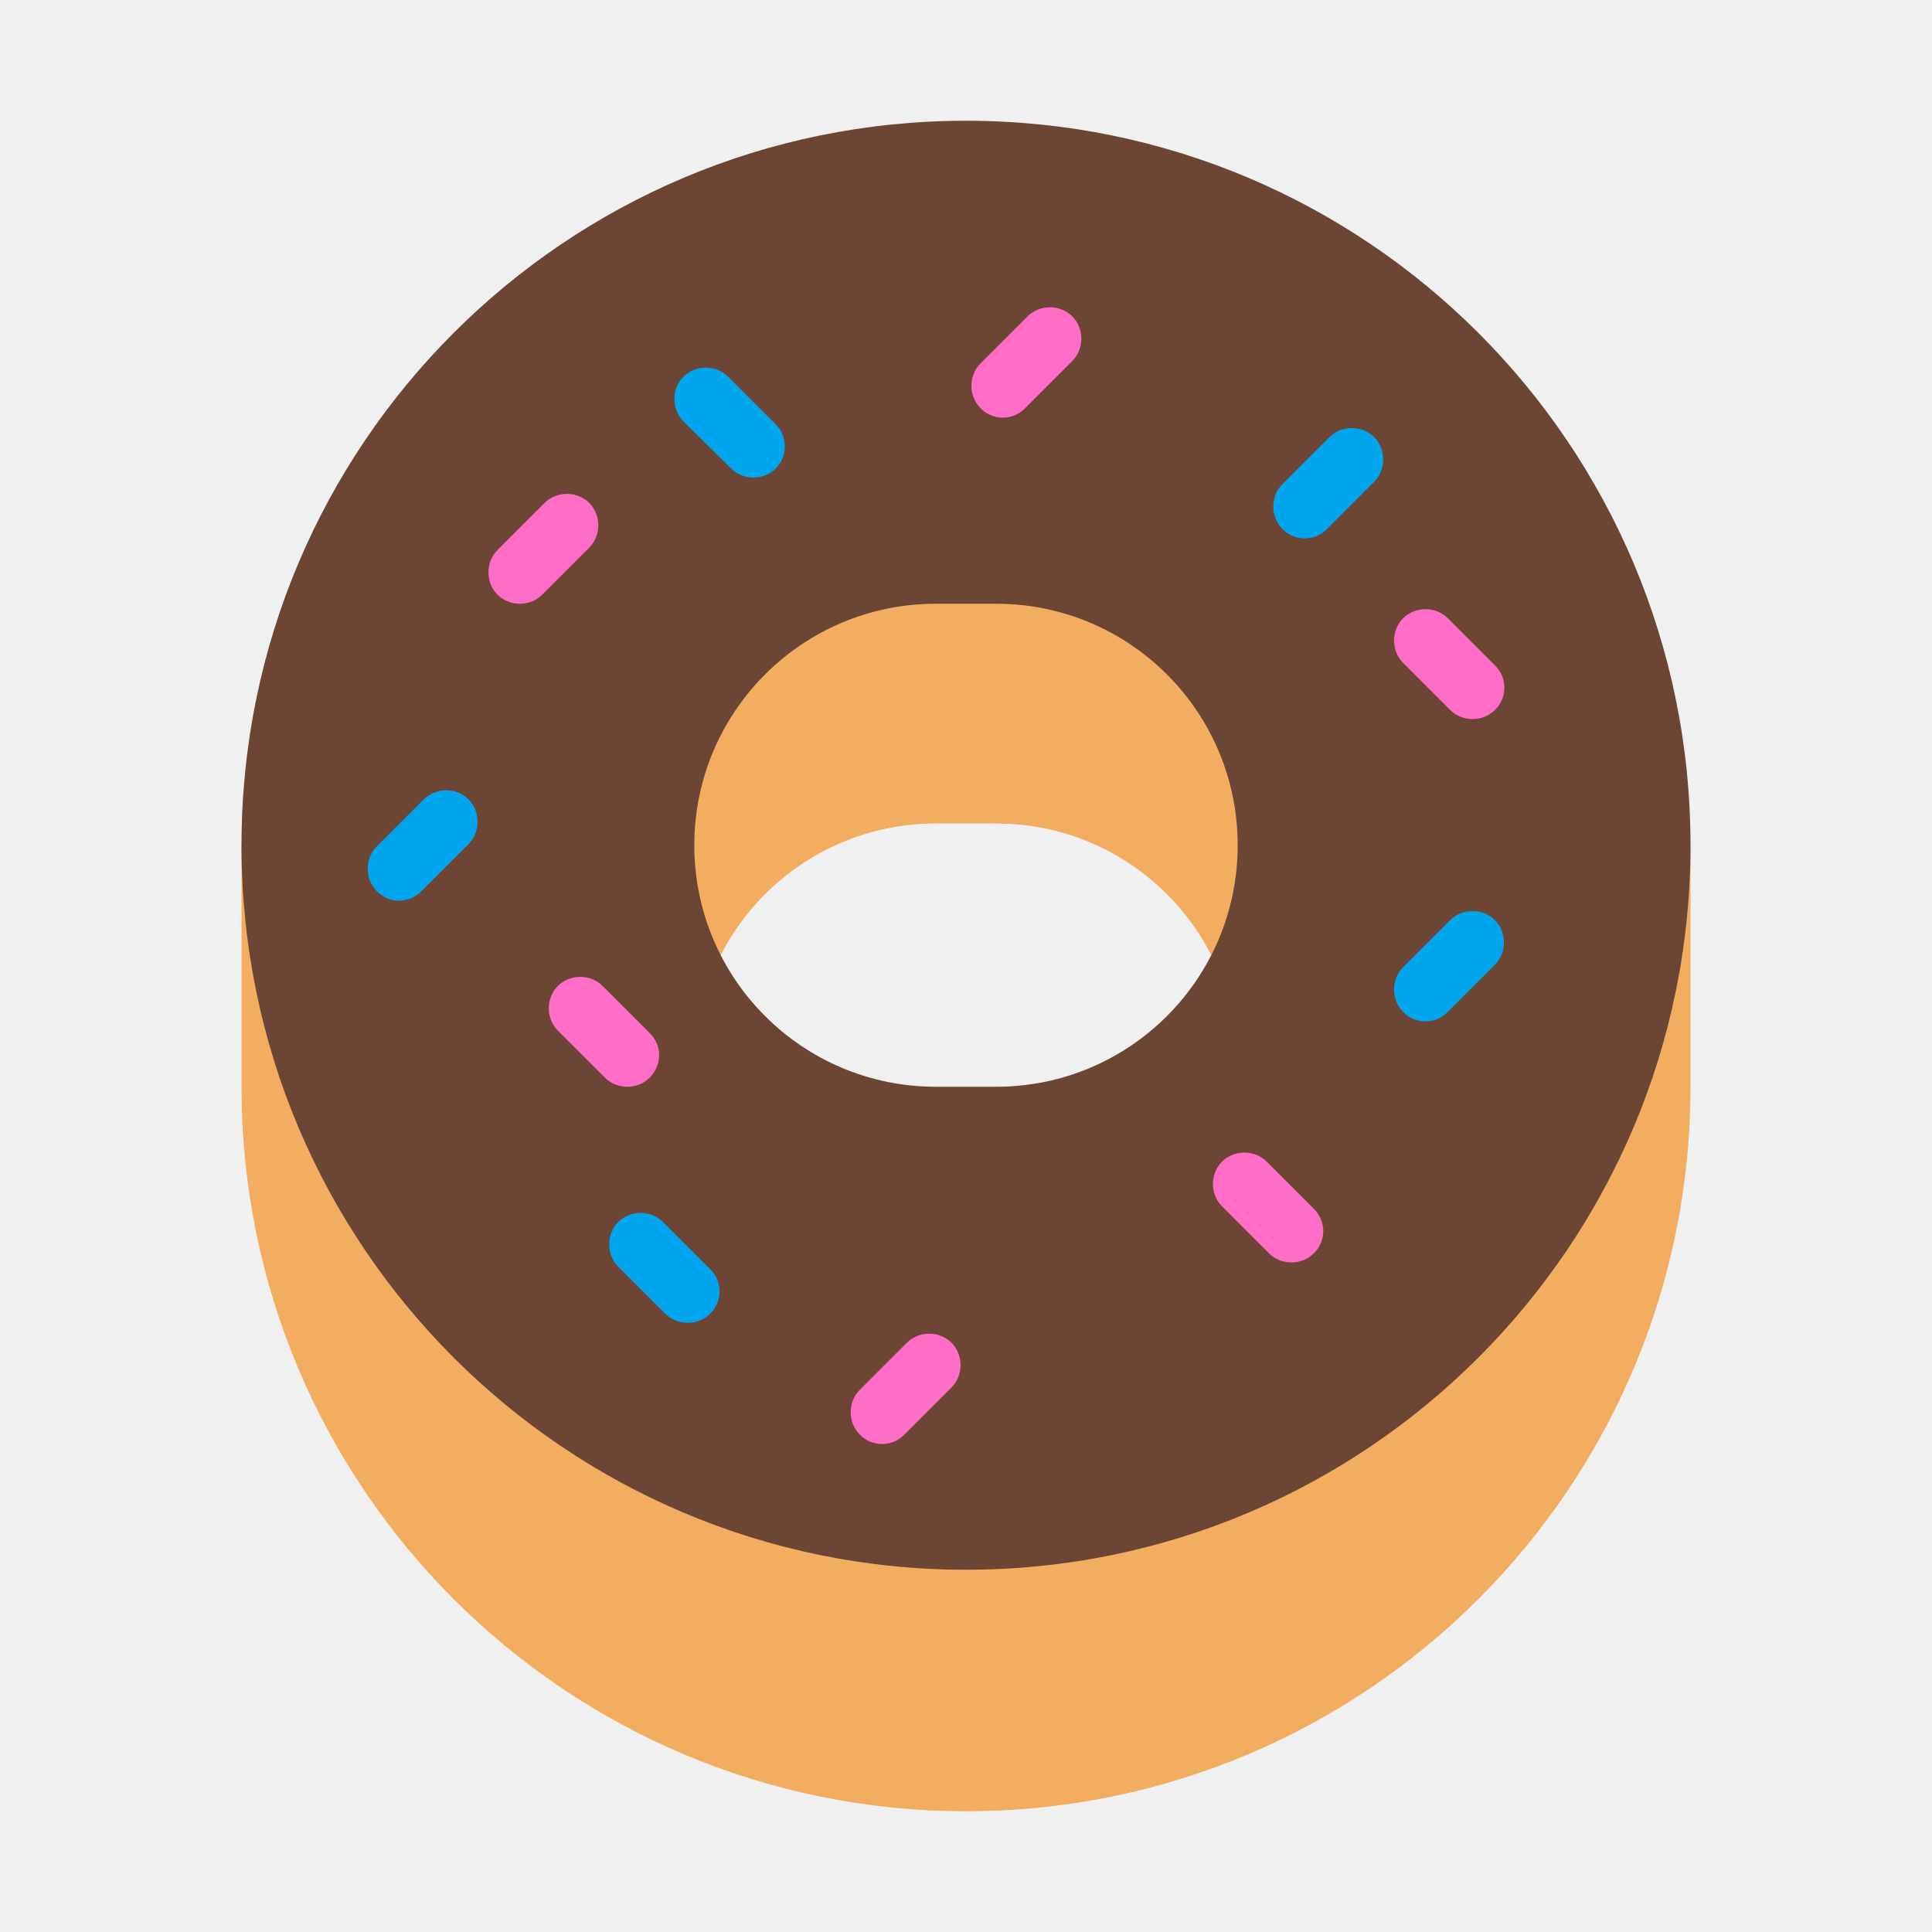
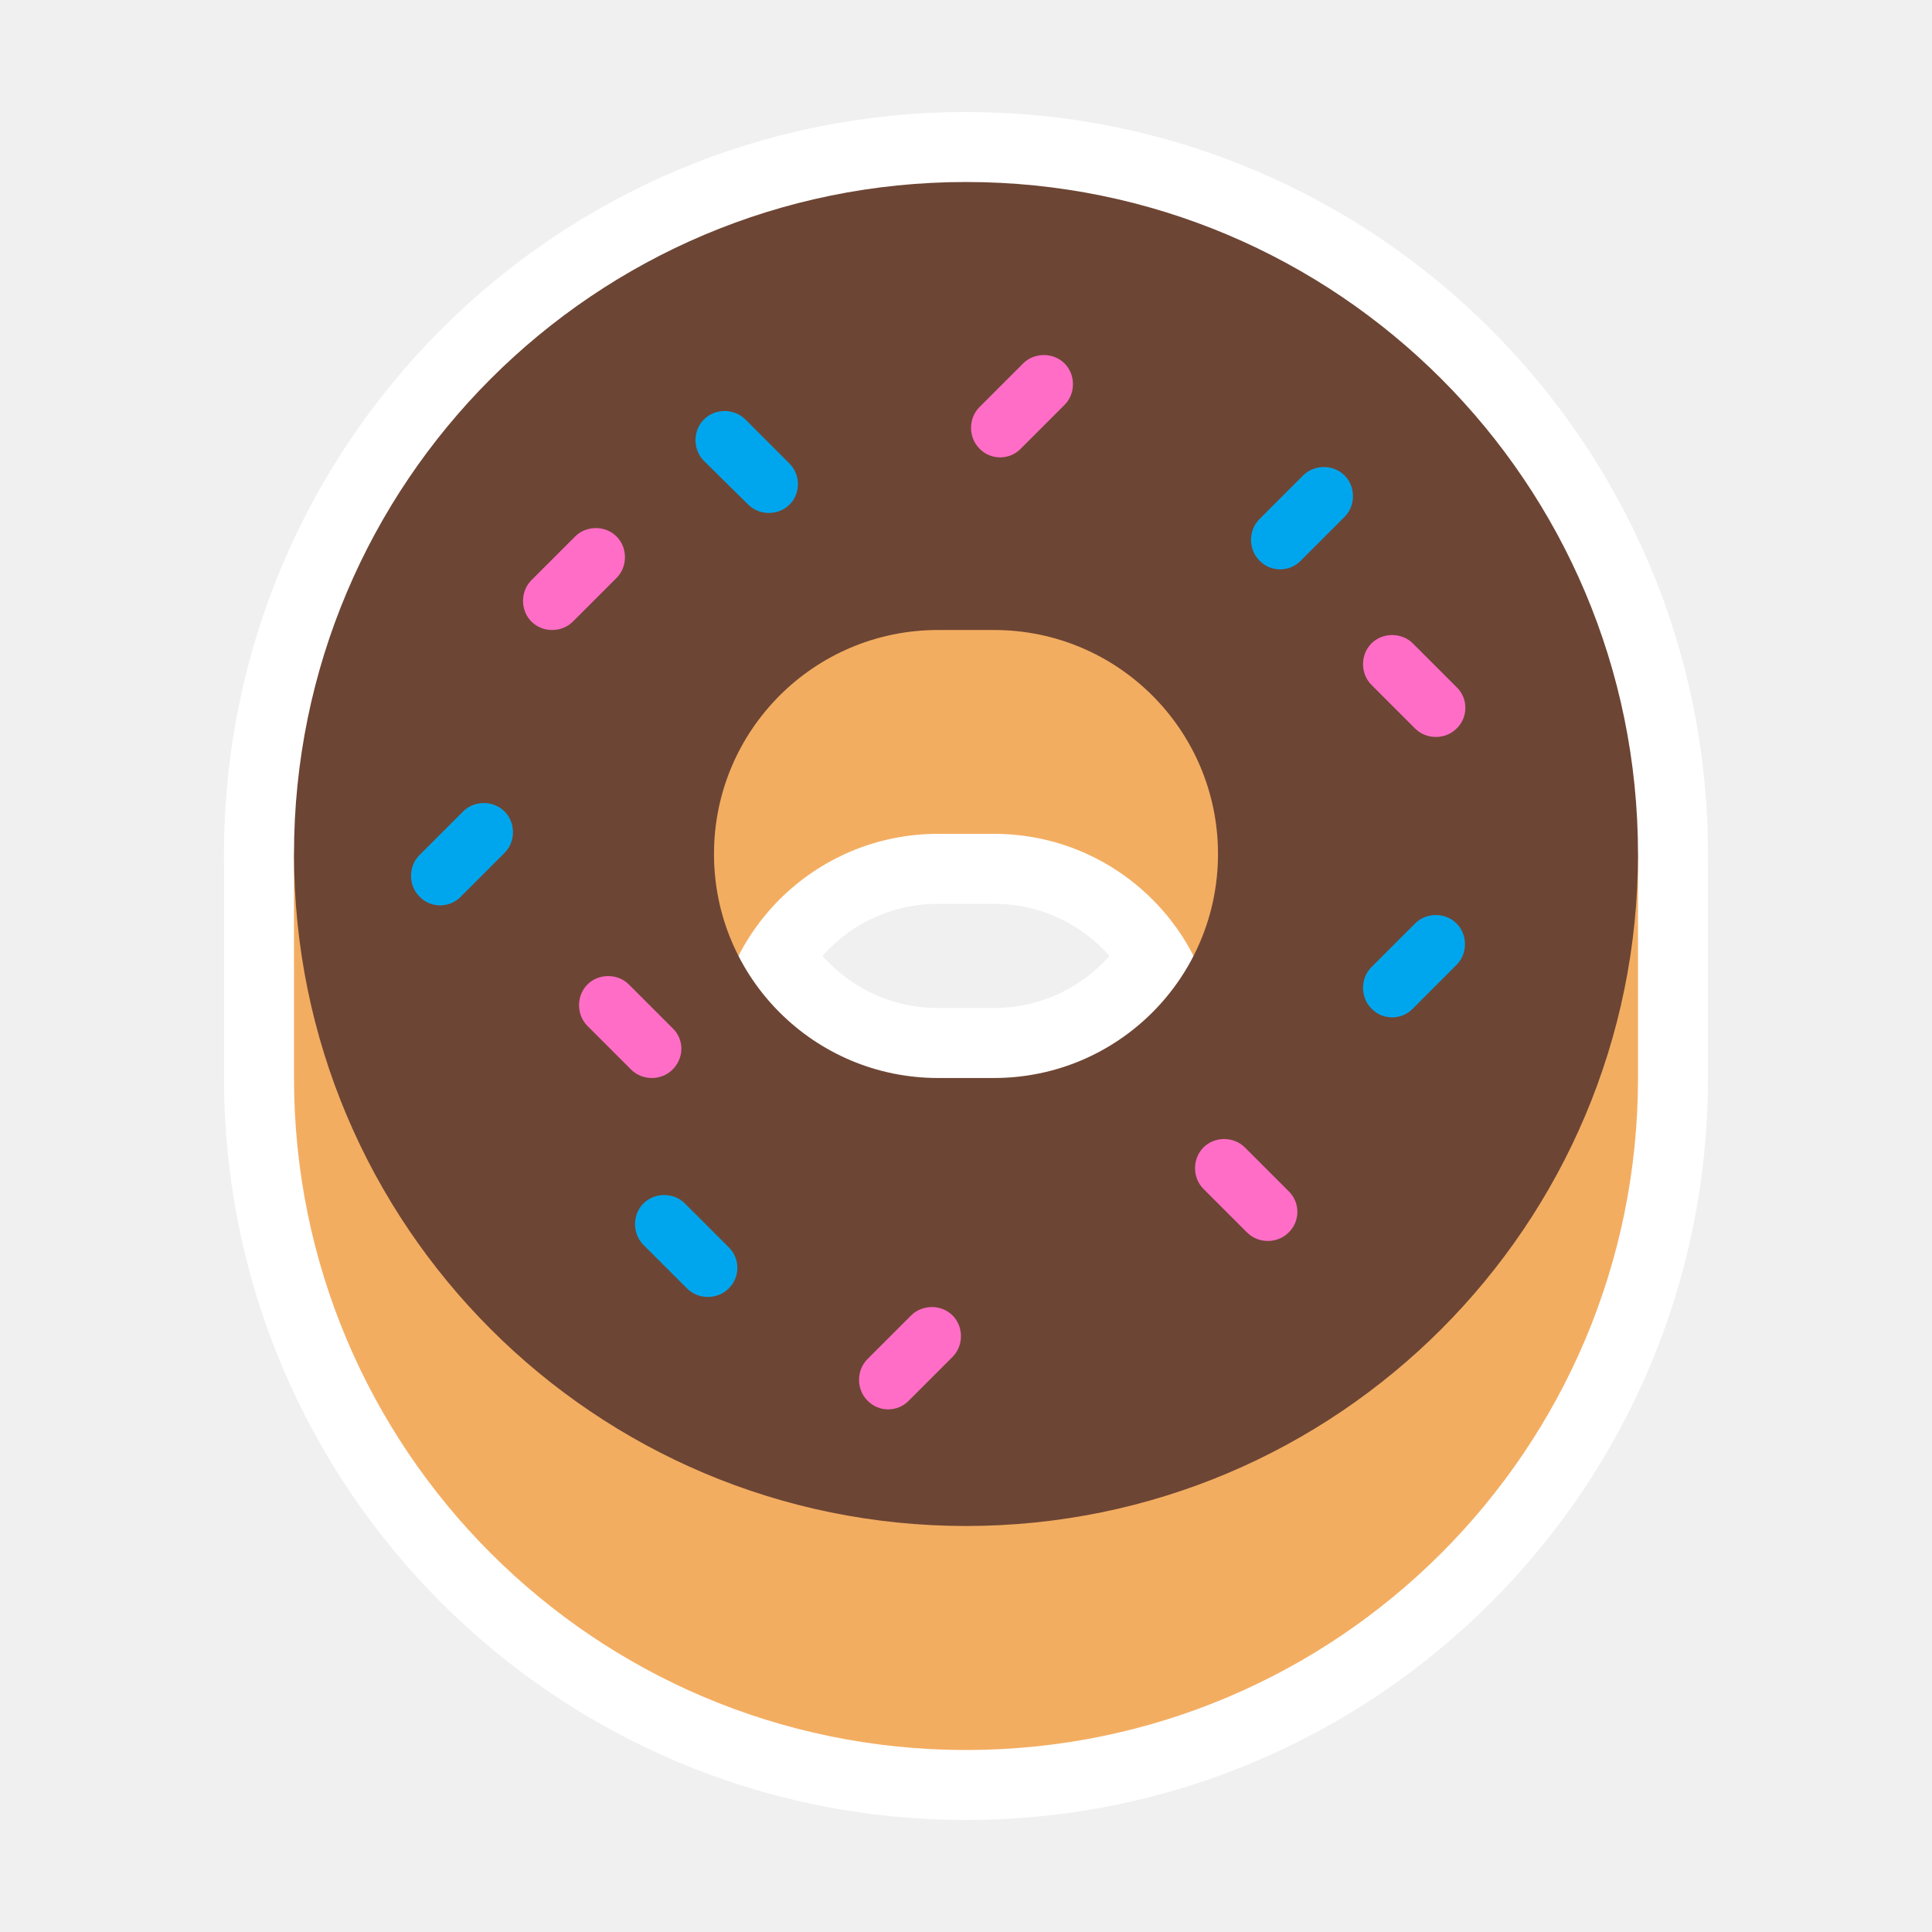
- <svg xmlns="http://www.w3.org/2000/svg" width="32" height="32" viewBox="0 0 32 32" fill="none">
+ <svg xmlns="http://www.w3.org/2000/svg" width="32" height="32" viewBox="-1.25 -1.25 34.5 34.5" fill="none">
+   <g data-outline="1" fill="#ffffff" stroke="#ffffff" stroke-width="2.5" stroke-linejoin="round" stroke-linecap="round">
+     <path d="M27.32 14C25.67 9.34 21.22 6 16 6C10.78 6 6.33 9.34 4.68 14H4V18C4 24.63 9.37 30 16 30C22.63 30 28 24.63 28 18V14H27.32ZM20.5 17.64C20.5 19.85 18.71 21.64 16.5 21.64H15.5C13.29 21.64 11.5 19.85 11.5 17.64C11.5 15.43 13.29 13.64 15.5 13.64H16.5C18.71 13.64 20.5 15.43 20.5 17.64Z" />
+     <path d="M16 2C9.37 2 4 7.37 4 14C4 20.63 9.37 26 16 26C22.63 26 28 20.63 28 14C28 7.37 22.63 2 16 2ZM20.5 14C20.5 16.21 18.71 18 16.5 18H15.5C13.29 18 11.5 16.21 11.5 14C11.5 11.79 13.29 10 15.5 10H16.5C18.71 10 20.5 11.79 20.5 14Z" />
+     <path d="M12.85 7.76C12.65 7.96 12.31 7.96 12.11 7.76L11.32 6.98C11.12 6.78 11.12 6.44 11.32 6.24C11.52 6.04 11.86 6.04 12.06 6.24L12.84 7.02C13.05 7.22 13.05 7.56 12.85 7.76Z" />
+     <path d="M6.24 14.02C6.04 14.22 6.04 14.56 6.24 14.76C6.44 14.97 6.78 14.97 6.98 14.76L7.76 13.98C7.96 13.78 7.96 13.44 7.76 13.24C7.56 13.04 7.22 13.04 7.02 13.24L6.24 14.02Z" />
+     <path d="M23.24 16.76C23.04 16.56 23.04 16.22 23.24 16.02L24.02 15.24C24.22 15.04 24.56 15.04 24.76 15.24C24.96 15.44 24.96 15.78 24.76 15.98L23.98 16.76C23.78 16.97 23.44 16.97 23.24 16.76Z" />
+     <path d="M11.76 21.76C11.56 21.96 11.22 21.96 11.02 21.76L10.24 20.98C10.04 20.78 10.04 20.44 10.24 20.24C10.44 20.04 10.78 20.04 10.98 20.24L11.76 21.02C11.97 21.22 11.97 21.56 11.76 21.76Z" />
+     <path d="M21.24 8.02C21.04 8.22 21.04 8.56 21.24 8.76C21.44 8.97 21.78 8.97 21.98 8.76L22.76 7.98C22.96 7.78 22.96 7.44 22.76 7.24C22.56 7.04 22.22 7.04 22.02 7.24L21.24 8.02Z" />
+     <path d="M16.24 6.02C16.04 6.22 16.04 6.56 16.24 6.76C16.44 6.97 16.78 6.97 16.98 6.76L17.76 5.98C17.96 5.78 17.96 5.44 17.76 5.24C17.56 5.04 17.22 5.04 17.02 5.24L16.24 6.02Z" />
+     <path d="M24.02 11.76C24.22 11.96 24.56 11.96 24.76 11.76C24.97 11.56 24.97 11.22 24.76 11.02L23.98 10.24C23.78 10.04 23.44 10.04 23.24 10.24C23.04 10.44 23.04 10.78 23.24 10.98L24.02 11.76Z" />
+     <path d="M8.24 9.85C8.04 9.65 8.04 9.31 8.24 9.11L9.02 8.33C9.22 8.13 9.56 8.13 9.76 8.33C9.96 8.53 9.96 8.87 9.76 9.07L8.98 9.85C8.78 10.05 8.44 10.05 8.24 9.85Z" />
+     <path d="M14.24 23.02C14.04 23.22 14.04 23.56 14.24 23.76C14.44 23.97 14.78 23.97 14.98 23.76L15.76 22.98C15.96 22.78 15.96 22.44 15.76 22.24C15.56 22.04 15.22 22.04 15.02 22.24L14.24 23.02Z" />
+     <path d="M21.76 20.76C21.56 20.96 21.22 20.96 21.02 20.76L20.24 19.98C20.04 19.78 20.04 19.44 20.24 19.24C20.44 19.04 20.78 19.04 20.98 19.24L21.76 20.02C21.97 20.22 21.97 20.56 21.76 20.76Z" />
+     <path d="M10.02 17.85C10.22 18.05 10.56 18.05 10.76 17.85C10.97 17.64 10.97 17.31 10.76 17.11L9.98 16.33C9.78 16.13 9.44 16.13 9.24 16.33C9.04 16.53 9.04 16.87 9.24 17.07L10.02 17.85Z" />
+   </g>
  <path d="M27.32 14C25.67 9.34 21.22 6 16 6C10.78 6 6.33 9.34 4.68 14H4V18C4 24.63 9.37 30 16 30C22.63 30 28 24.63 28 18V14H27.32ZM20.5 17.64C20.5 19.85 18.71 21.64 16.5 21.64H15.5C13.29 21.64 11.5 19.85 11.5 17.64C11.5 15.43 13.29 13.64 15.5 13.64H16.5C18.71 13.64 20.5 15.43 20.5 17.64Z" fill="#F3AD61" />
  <path d="M16 2C9.37 2 4 7.37 4 14C4 20.63 9.37 26 16 26C22.63 26 28 20.63 28 14C28 7.37 22.63 2 16 2ZM20.5 14C20.5 16.21 18.71 18 16.5 18H15.5C13.29 18 11.5 16.21 11.5 14C11.5 11.79 13.29 10 15.5 10H16.5C18.71 10 20.5 11.79 20.5 14Z" fill="#6D4534" />
  <path d="M12.85 7.76C12.65 7.96 12.31 7.96 12.11 7.76L11.32 6.98C11.12 6.78 11.12 6.44 11.32 6.24C11.52 6.04 11.86 6.04 12.06 6.24L12.84 7.02C13.05 7.22 13.05 7.56 12.85 7.76Z" fill="#00A6ED" />
  <path d="M6.24 14.02C6.04 14.22 6.04 14.56 6.24 14.76C6.44 14.97 6.78 14.97 6.98 14.76L7.76 13.98C7.96 13.78 7.96 13.44 7.76 13.24C7.56 13.04 7.22 13.04 7.02 13.24L6.24 14.02Z" fill="#00A6ED" />
  <path d="M23.24 16.76C23.04 16.56 23.04 16.22 23.24 16.02L24.02 15.24C24.22 15.04 24.56 15.04 24.76 15.24C24.96 15.44 24.96 15.78 24.76 15.98L23.98 16.76C23.78 16.97 23.44 16.97 23.24 16.76Z" fill="#00A6ED" />
  <path d="M11.76 21.76C11.56 21.96 11.22 21.96 11.02 21.76L10.24 20.98C10.04 20.78 10.04 20.44 10.24 20.24C10.44 20.04 10.78 20.04 10.98 20.24L11.76 21.02C11.97 21.22 11.97 21.56 11.76 21.76Z" fill="#00A6ED" />
  <path d="M21.24 8.02C21.04 8.22 21.04 8.56 21.24 8.76C21.44 8.97 21.78 8.97 21.98 8.76L22.76 7.98C22.96 7.78 22.96 7.44 22.76 7.24C22.56 7.04 22.22 7.04 22.02 7.24L21.24 8.02Z" fill="#00A6ED" />
  <path d="M16.24 6.02C16.04 6.22 16.04 6.56 16.24 6.76C16.44 6.97 16.78 6.97 16.98 6.76L17.76 5.98C17.96 5.78 17.96 5.44 17.76 5.24C17.56 5.04 17.22 5.04 17.02 5.24L16.24 6.02Z" fill="#FF6DC6" />
  <path d="M24.02 11.76C24.22 11.96 24.56 11.96 24.76 11.76C24.97 11.56 24.97 11.22 24.76 11.02L23.98 10.24C23.78 10.04 23.44 10.04 23.24 10.24C23.04 10.44 23.04 10.78 23.24 10.98L24.02 11.76Z" fill="#FF6DC6" />
  <path d="M8.24 9.85C8.04 9.65 8.04 9.31 8.24 9.11L9.02 8.33C9.22 8.13 9.56 8.13 9.76 8.33C9.96 8.53 9.96 8.87 9.76 9.07L8.98 9.85C8.78 10.05 8.44 10.05 8.24 9.85Z" fill="#FF6DC6" />
  <path d="M14.24 23.02C14.04 23.22 14.04 23.56 14.24 23.76C14.44 23.97 14.78 23.97 14.98 23.76L15.76 22.98C15.96 22.78 15.96 22.44 15.76 22.24C15.56 22.04 15.22 22.04 15.02 22.24L14.24 23.02Z" fill="#FF6DC6" />
  <path d="M21.76 20.76C21.56 20.96 21.22 20.96 21.02 20.76L20.24 19.98C20.04 19.78 20.04 19.44 20.24 19.24C20.44 19.04 20.78 19.04 20.98 19.24L21.76 20.02C21.97 20.22 21.97 20.56 21.76 20.76Z" fill="#FF6DC6" />
  <path d="M10.02 17.85C10.22 18.05 10.56 18.05 10.76 17.85C10.97 17.64 10.97 17.31 10.76 17.11L9.98 16.33C9.78 16.13 9.44 16.13 9.24 16.33C9.04 16.53 9.04 16.87 9.24 17.07L10.02 17.85Z" fill="#FF6DC6" />
</svg>
